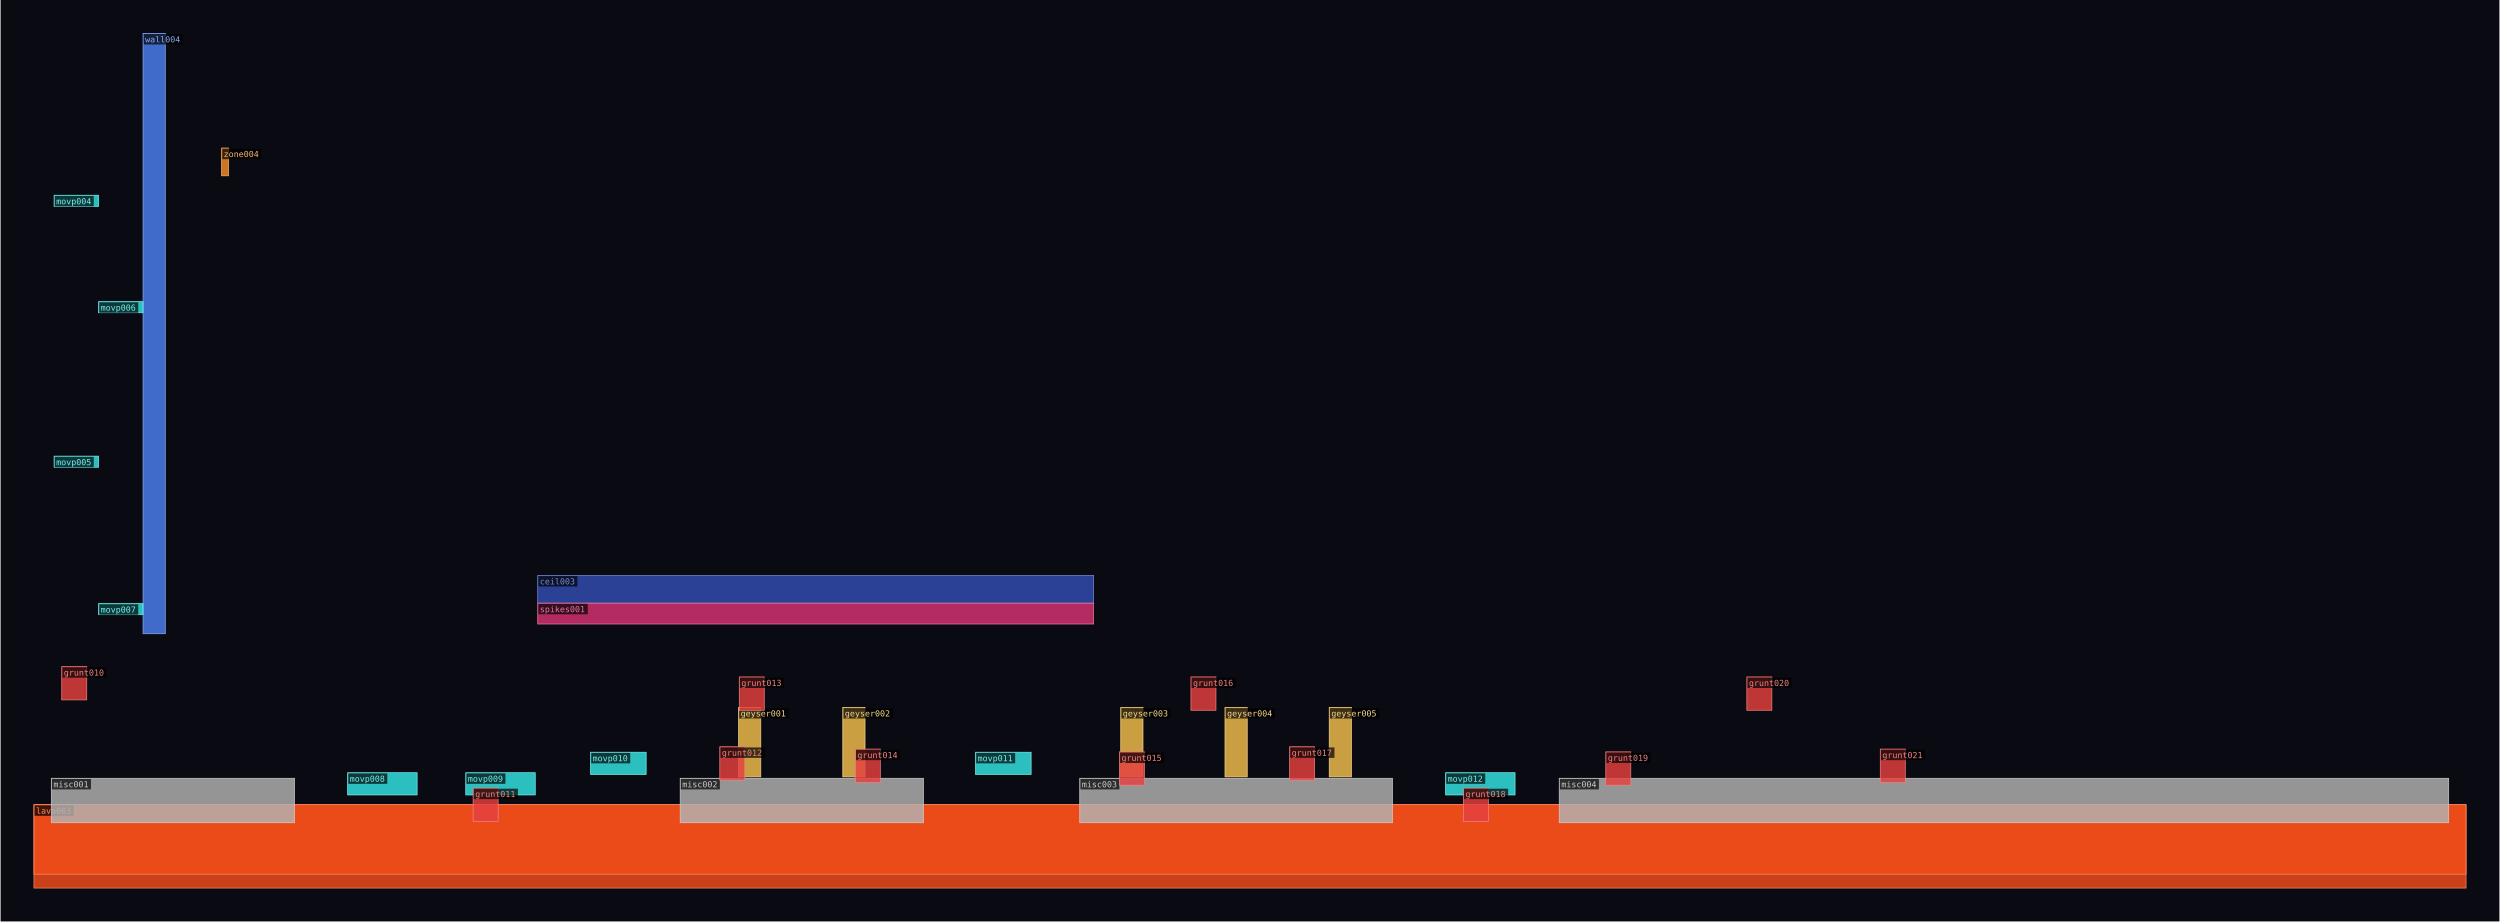
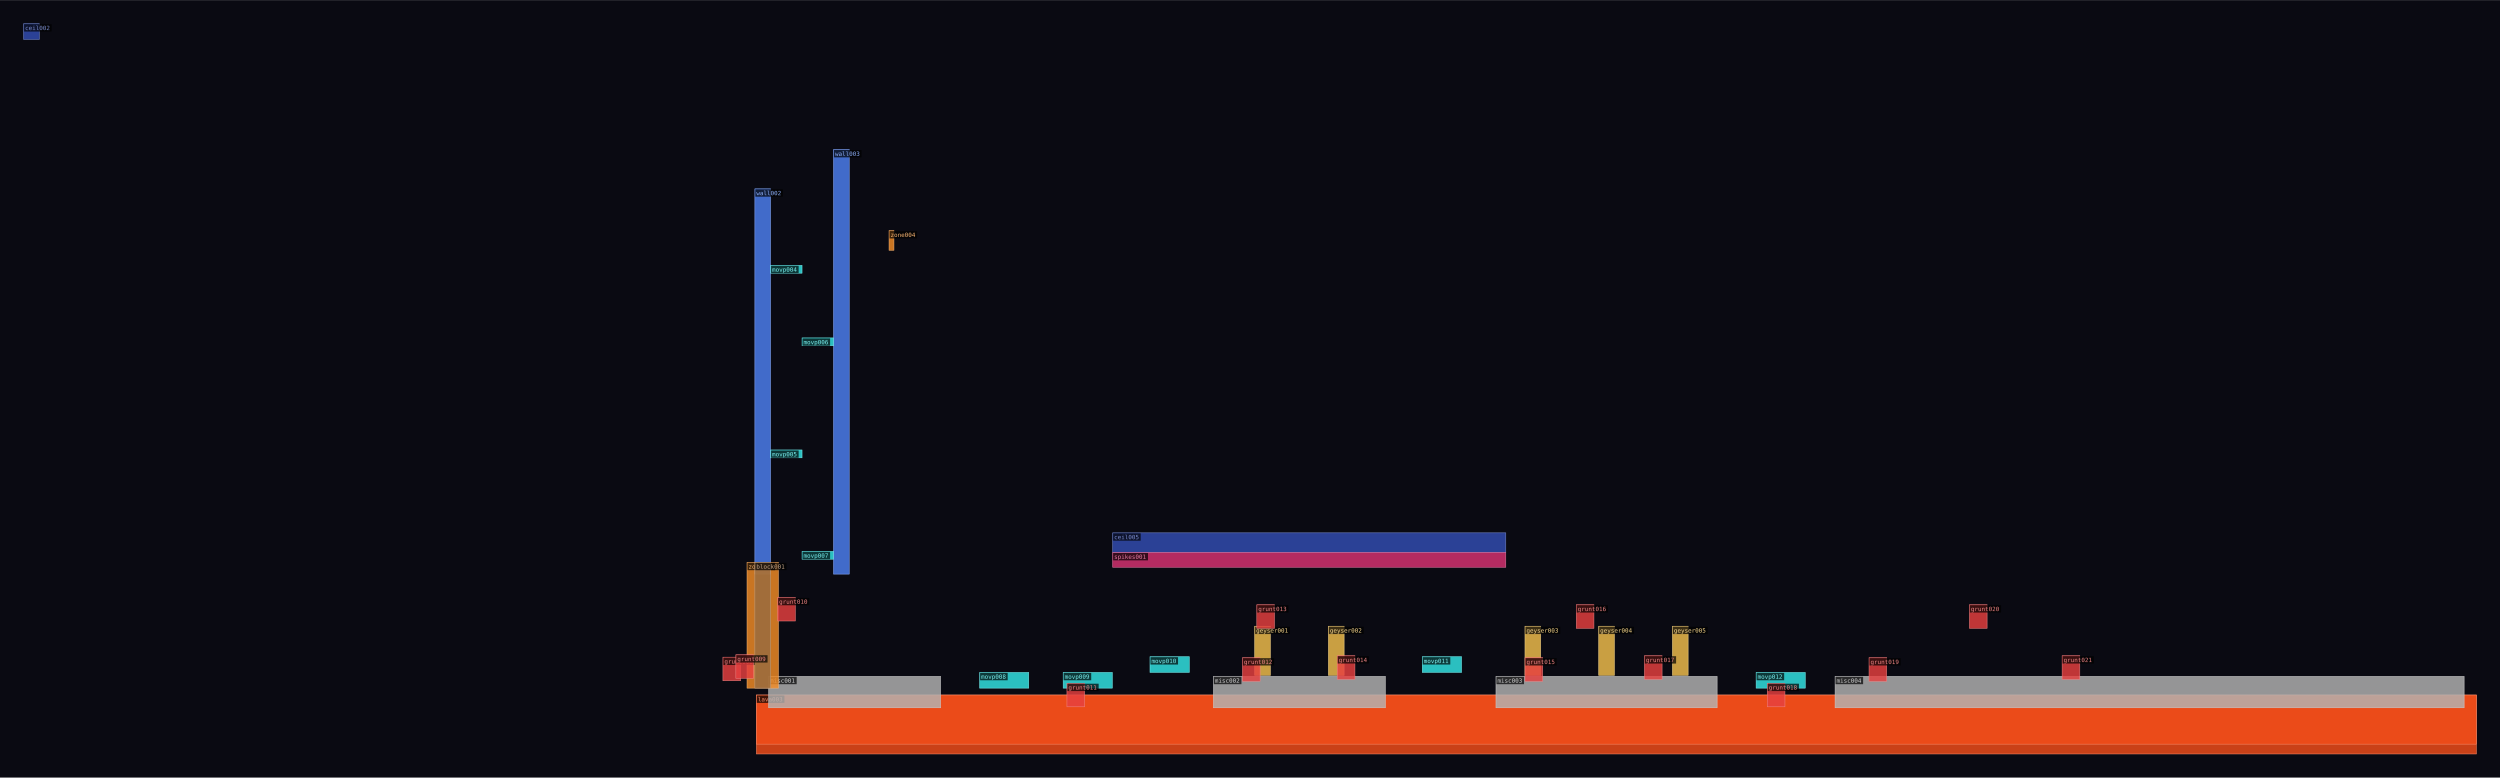
- <svg xmlns="http://www.w3.org/2000/svg" viewBox="2854 384 7192 2652" width="2800" height="1032" font-family="monospace">
-   <rect x="2854" y="384" width="7192" height="2652" fill="#0a0a12" />
+ <svg xmlns="http://www.w3.org/2000/svg" viewBox="-128 -128 10174 3164" width="2800" height="871" font-family="monospace">
+   <rect x="-128" y="-128" width="10174" height="3164" fill="#0a0a12" />
  <rect x="2950" y="2700" width="7000" height="240" fill="#f24d1a" fill-opacity="0.82" stroke="#f78b6a" stroke-width="2" />
  <rect x="2952" y="2702" width="112.16" height="30" fill="#000000" fill-opacity="0.7" />
  <text x="2956" y="2726" font-size="24" fill="#f78b6a">lava004</text>
  <rect x="2950" y="2700" width="7000" height="200" fill="#f24d1a" fill-opacity="0.82" stroke="#f78b6a" stroke-width="2" />
  <rect x="2952" y="2702" width="112.16" height="30" fill="#000000" fill-opacity="0.7" />
  <text x="2956" y="2726" font-size="24" fill="#f78b6a">lava003</text>
  <rect x="7340" y="2624" width="2560" height="128" fill="#b3b3b3" fill-opacity="0.82" stroke="#cdcdcd" stroke-width="2" />
  <rect x="7342" y="2626" width="112.16" height="30" fill="#000000" fill-opacity="0.7" />
  <text x="7346" y="2650" font-size="24" fill="#cdcdcd">misc004</text>
  <rect x="4400" y="2040" width="1600" height="80" fill="#334db3" fill-opacity="0.82" stroke="#7a8bcd" stroke-width="2" />
  <rect x="4402" y="2042" width="112.16" height="30" fill="#000000" fill-opacity="0.7" />
-   <text x="4406" y="2066" font-size="24" fill="#7a8bcd">ceil003</text>
+   <text x="4406" y="2066" font-size="24" fill="#7a8bcd">ceil005</text>
  <rect x="5960" y="2624" width="900" height="128" fill="#b3b3b3" fill-opacity="0.82" stroke="#cdcdcd" stroke-width="2" />
  <rect x="5962" y="2626" width="112.16" height="30" fill="#000000" fill-opacity="0.7" />
  <text x="5966" y="2650" font-size="24" fill="#cdcdcd">misc003</text>
  <rect x="3264" y="480" width="64" height="1728" fill="#4d80f2" fill-opacity="0.82" stroke="#8bacf7" stroke-width="2" />
  <rect x="3266" y="482" width="112.16" height="30" fill="#000000" fill-opacity="0.7" />
-   <text x="3270" y="506" font-size="24" fill="#8bacf7">wall004</text>
+   <text x="3270" y="506" font-size="24" fill="#8bacf7">wall003</text>
+   <rect x="2944" y="640" width="64" height="1568" fill="#4d80f2" fill-opacity="0.82" stroke="#8bacf7" stroke-width="2" />
+   <rect x="2946" y="642" width="112.16" height="30" fill="#000000" fill-opacity="0.7" />
+   <text x="2950" y="666" font-size="24" fill="#8bacf7">wall002</text>
  <rect x="4400" y="2120" width="1600" height="60" fill="#d93373" fill-opacity="0.82" stroke="#e67aa4" stroke-width="2" />
  <rect x="4402" y="2122" width="141.92" height="30" fill="#000000" fill-opacity="0.7" />
  <text x="4406" y="2146" font-size="24" fill="#e67aa4">spikes001</text>
  <rect x="4810" y="2624" width="700" height="128" fill="#b3b3b3" fill-opacity="0.82" stroke="#cdcdcd" stroke-width="2" />
  <rect x="4812" y="2626" width="112.16" height="30" fill="#000000" fill-opacity="0.7" />
  <text x="4816" y="2650" font-size="24" fill="#cdcdcd">misc002</text>
  <rect x="3000" y="2624" width="700" height="128" fill="#b3b3b3" fill-opacity="0.82" stroke="#cdcdcd" stroke-width="2" />
  <rect x="3002" y="2626" width="112.16" height="30" fill="#000000" fill-opacity="0.7" />
  <text x="3006" y="2650" font-size="24" fill="#cdcdcd">misc001</text>
+   <rect x="2912" y="2160" width="128" height="512" fill="#f28c26" fill-opacity="0.82" stroke="#f7b472" stroke-width="2" />
+   <rect x="2914" y="2162" width="112.16" height="30" fill="#000000" fill-opacity="0.7" />
+   <text x="2918" y="2186" font-size="24" fill="#f7b472">zone003</text>
+   <rect x="2944" y="2160" width="64" height="512" fill="#996b40" fill-opacity="0.82" stroke="#bd9f83" stroke-width="2" />
+   <rect x="2946" y="2162" width="127.04" height="30" fill="#000000" fill-opacity="0.7" />
+   <text x="2950" y="2186" font-size="24" fill="#bd9f83">block001</text>
+   <rect x="4978" y="2420" width="64" height="200" fill="#f2bf4d" fill-opacity="0.82" stroke="#f7d68b" stroke-width="2" />
+   <rect x="4980" y="2422" width="141.92" height="30" fill="#000000" fill-opacity="0.7" />
+   <text x="4984" y="2446" font-size="24" fill="#f7d68b">geyser001</text>
+   <rect x="5278" y="2420" width="64" height="200" fill="#f2bf4d" fill-opacity="0.82" stroke="#f7d68b" stroke-width="2" />
+   <rect x="5280" y="2422" width="141.92" height="30" fill="#000000" fill-opacity="0.7" />
+   <text x="5284" y="2446" font-size="24" fill="#f7d68b">geyser002</text>
  <rect x="6078" y="2420" width="64" height="200" fill="#f2bf4d" fill-opacity="0.82" stroke="#f7d68b" stroke-width="2" />
  <rect x="6080" y="2422" width="141.92" height="30" fill="#000000" fill-opacity="0.7" />
  <text x="6084" y="2446" font-size="24" fill="#f7d68b">geyser003</text>
-   <rect x="5278" y="2420" width="64" height="200" fill="#f2bf4d" fill-opacity="0.82" stroke="#f7d68b" stroke-width="2" />
-   <rect x="5280" y="2422" width="141.92" height="30" fill="#000000" fill-opacity="0.7" />
-   <text x="5284" y="2446" font-size="24" fill="#f7d68b">geyser002</text>
-   <rect x="4978" y="2420" width="64" height="200" fill="#f2bf4d" fill-opacity="0.82" stroke="#f7d68b" stroke-width="2" />
-   <rect x="4980" y="2422" width="141.92" height="30" fill="#000000" fill-opacity="0.7" />
-   <text x="4984" y="2446" font-size="24" fill="#f7d68b">geyser001</text>
-   <rect x="7012.83" y="2608" width="200" height="64" fill="#33e6e6" fill-opacity="0.82" stroke="#7aeeee" stroke-width="2" />
-   <rect x="7014.83" y="2610" width="112.16" height="30" fill="#000000" fill-opacity="0.7" />
-   <text x="7018.83" y="2634" font-size="24" fill="#7aeeee">movp012</text>
-   <rect x="4192.83" y="2608" width="200" height="64" fill="#33e6e6" fill-opacity="0.82" stroke="#7aeeee" stroke-width="2" />
-   <rect x="4194.83" y="2610" width="112.16" height="30" fill="#000000" fill-opacity="0.7" />
-   <text x="4198.83" y="2634" font-size="24" fill="#7aeeee">movp009</text>
-   <rect x="3852.83" y="2608" width="200" height="64" fill="#33e6e6" fill-opacity="0.82" stroke="#7aeeee" stroke-width="2" />
-   <rect x="3854.83" y="2610" width="112.16" height="30" fill="#000000" fill-opacity="0.7" />
-   <text x="3858.83" y="2634" font-size="24" fill="#7aeeee">movp008</text>
  <rect x="6378" y="2420" width="64" height="200" fill="#f2bf4d" fill-opacity="0.82" stroke="#f7d68b" stroke-width="2" />
  <rect x="6380" y="2422" width="141.92" height="30" fill="#000000" fill-opacity="0.7" />
  <text x="6384" y="2446" font-size="24" fill="#f7d68b">geyser004</text>
  <rect x="6678" y="2420" width="64" height="200" fill="#f2bf4d" fill-opacity="0.82" stroke="#f7d68b" stroke-width="2" />
  <rect x="6680" y="2422" width="141.92" height="30" fill="#000000" fill-opacity="0.7" />
  <text x="6684" y="2446" font-size="24" fill="#f7d68b">geyser005</text>
-   <rect x="4552" y="2549" width="160" height="64" fill="#33e6e6" fill-opacity="0.82" stroke="#7aeeee" stroke-width="2" />
-   <rect x="4554" y="2551" width="112.16" height="30" fill="#000000" fill-opacity="0.7" />
-   <text x="4558" y="2575" font-size="24" fill="#7aeeee">movp010</text>
-   <rect x="5660" y="2549" width="160" height="64" fill="#33e6e6" fill-opacity="0.82" stroke="#7aeeee" stroke-width="2" />
-   <rect x="5662" y="2551" width="112.16" height="30" fill="#000000" fill-opacity="0.7" />
-   <text x="5666" y="2575" font-size="24" fill="#7aeeee">movp011</text>
+   <rect x="7018.66" y="2608" width="200" height="64" fill="#33e6e6" fill-opacity="0.82" stroke="#7aeeee" stroke-width="2" />
+   <rect x="7020.66" y="2610" width="112.16" height="30" fill="#000000" fill-opacity="0.7" />
+   <text x="7024.66" y="2634" font-size="24" fill="#7aeeee">movp012</text>
+   <rect x="4198.66" y="2608" width="200" height="64" fill="#33e6e6" fill-opacity="0.82" stroke="#7aeeee" stroke-width="2" />
+   <rect x="4200.66" y="2610" width="112.16" height="30" fill="#000000" fill-opacity="0.7" />
+   <text x="4204.66" y="2634" font-size="24" fill="#7aeeee">movp009</text>
+   <rect x="3858.67" y="2608" width="200" height="64" fill="#33e6e6" fill-opacity="0.82" stroke="#7aeeee" stroke-width="2" />
+   <rect x="3860.67" y="2610" width="112.16" height="30" fill="#000000" fill-opacity="0.7" />
+   <text x="3864.67" y="2634" font-size="24" fill="#7aeeee">movp008</text>
+   <rect x="4552" y="2544" width="160" height="64" fill="#33e6e6" fill-opacity="0.82" stroke="#7aeeee" stroke-width="2" />
+   <rect x="4554" y="2546" width="112.16" height="30" fill="#000000" fill-opacity="0.7" />
+   <text x="4558" y="2570" font-size="24" fill="#7aeeee">movp010</text>
+   <rect x="5660" y="2544" width="160" height="64" fill="#33e6e6" fill-opacity="0.82" stroke="#7aeeee" stroke-width="2" />
+   <rect x="5662" y="2546" width="112.16" height="30" fill="#000000" fill-opacity="0.7" />
+   <text x="5666" y="2570" font-size="24" fill="#7aeeee">movp011</text>
  <rect x="8264" y="2539.94" width="72" height="96" fill="#e64040" fill-opacity="0.82" stroke="#ee8383" stroke-width="2" />
  <rect x="8266" y="2541.94" width="127.04" height="30" fill="#000000" fill-opacity="0.7" />
  <text x="8270" y="2565.94" font-size="24" fill="#ee8383">grunt021</text>
-   <rect x="6564" y="2533.23" width="72" height="96" fill="#e64040" fill-opacity="0.82" stroke="#ee8383" stroke-width="2" />
-   <rect x="6566" y="2535.23" width="127.04" height="30" fill="#000000" fill-opacity="0.7" />
-   <text x="6570" y="2559.23" font-size="24" fill="#ee8383">grunt017</text>
+   <rect x="6564" y="2539.99" width="72" height="96" fill="#e64040" fill-opacity="0.82" stroke="#ee8383" stroke-width="2" />
+   <rect x="6566" y="2541.99" width="127.04" height="30" fill="#000000" fill-opacity="0.7" />
+   <text x="6570" y="2565.99" font-size="24" fill="#ee8383">grunt017</text>
  <rect x="5314" y="2539.94" width="72" height="96" fill="#e64040" fill-opacity="0.82" stroke="#ee8383" stroke-width="2" />
  <rect x="5316" y="2541.94" width="127.04" height="30" fill="#000000" fill-opacity="0.7" />
  <text x="5320" y="2565.94" font-size="24" fill="#ee8383">grunt014</text>
-   <rect x="4980" y="2332.26" width="72" height="96" fill="#e64040" fill-opacity="0.82" stroke="#ee8383" stroke-width="2" />
-   <rect x="4982" y="2334.26" width="127.04" height="30" fill="#000000" fill-opacity="0.7" />
-   <text x="4986" y="2358.26" font-size="24" fill="#ee8383">grunt013</text>
-   <rect x="6280" y="2332.26" width="72" height="96" fill="#e64040" fill-opacity="0.82" stroke="#ee8383" stroke-width="2" />
-   <rect x="6282" y="2334.26" width="127.04" height="30" fill="#000000" fill-opacity="0.7" />
-   <text x="6286" y="2358.26" font-size="24" fill="#ee8383">grunt016</text>
-   <rect x="7880" y="2332.26" width="72" height="96" fill="#e64040" fill-opacity="0.82" stroke="#ee8383" stroke-width="2" />
-   <rect x="7882" y="2334.26" width="127.04" height="30" fill="#000000" fill-opacity="0.7" />
-   <text x="7886" y="2358.26" font-size="24" fill="#ee8383">grunt020</text>
+   <rect x="7478.17" y="2547.93" width="72" height="96" fill="#e64040" fill-opacity="0.82" stroke="#ee8383" stroke-width="2" />
+   <rect x="7480.17" y="2549.93" width="127.04" height="30" fill="#000000" fill-opacity="0.7" />
+   <text x="7484.17" y="2573.93" font-size="24" fill="#ee8383">grunt019</text>
+   <rect x="6078.17" y="2547.93" width="72" height="96" fill="#e64040" fill-opacity="0.82" stroke="#ee8383" stroke-width="2" />
+   <rect x="6080.17" y="2549.93" width="127.04" height="30" fill="#000000" fill-opacity="0.7" />
+   <text x="6084.17" y="2573.93" font-size="24" fill="#ee8383">grunt015</text>
+   <rect x="4986.67" y="2332.5" width="72" height="96" fill="#e64040" fill-opacity="0.82" stroke="#ee8383" stroke-width="2" />
+   <rect x="4988.67" y="2334.5" width="127.04" height="30" fill="#000000" fill-opacity="0.7" />
+   <text x="4992.67" y="2358.5" font-size="24" fill="#ee8383">grunt013</text>
+   <rect x="6286.67" y="2332.5" width="72" height="96" fill="#e64040" fill-opacity="0.82" stroke="#ee8383" stroke-width="2" />
+   <rect x="6288.67" y="2334.5" width="127.04" height="30" fill="#000000" fill-opacity="0.7" />
+   <text x="6292.67" y="2358.5" font-size="24" fill="#ee8383">grunt016</text>
+   <rect x="7886.67" y="2332.5" width="72" height="96" fill="#e64040" fill-opacity="0.82" stroke="#ee8383" stroke-width="2" />
+   <rect x="7888.67" y="2334.5" width="127.04" height="30" fill="#000000" fill-opacity="0.7" />
+   <text x="7892.67" y="2358.5" font-size="24" fill="#ee8383">grunt020</text>
  <rect x="4214" y="2652" width="72" height="96" fill="#e64040" fill-opacity="0.82" stroke="#ee8383" stroke-width="2" />
  <rect x="4216" y="2654" width="127.04" height="30" fill="#000000" fill-opacity="0.7" />
  <text x="4220" y="2678" font-size="24" fill="#ee8383">grunt011</text>
  <rect x="7064" y="2652" width="72" height="96" fill="#e64040" fill-opacity="0.82" stroke="#ee8383" stroke-width="2" />
  <rect x="7066" y="2654" width="127.04" height="30" fill="#000000" fill-opacity="0.7" />
  <text x="7070" y="2678" font-size="24" fill="#ee8383">grunt018</text>
-   <rect x="7474" y="2547.93" width="72" height="96" fill="#e64040" fill-opacity="0.82" stroke="#ee8383" stroke-width="2" />
-   <rect x="7476" y="2549.93" width="127.04" height="30" fill="#000000" fill-opacity="0.7" />
-   <text x="7480" y="2573.93" font-size="24" fill="#ee8383">grunt019</text>
-   <rect x="6074" y="2547.93" width="72" height="96" fill="#e64040" fill-opacity="0.82" stroke="#ee8383" stroke-width="2" />
-   <rect x="6076" y="2549.93" width="127.04" height="30" fill="#000000" fill-opacity="0.7" />
-   <text x="6080" y="2573.93" font-size="24" fill="#ee8383">grunt015</text>
-   <rect x="4924" y="2533.23" width="72" height="96" fill="#e64040" fill-opacity="0.82" stroke="#ee8383" stroke-width="2" />
-   <rect x="4926" y="2535.23" width="127.04" height="30" fill="#000000" fill-opacity="0.7" />
-   <text x="4930" y="2559.23" font-size="24" fill="#ee8383">grunt012</text>
-   <rect x="3030" y="2302.43" width="72" height="96" fill="#e64040" fill-opacity="0.82" stroke="#ee8383" stroke-width="2" />
-   <rect x="3032" y="2304.43" width="127.04" height="30" fill="#000000" fill-opacity="0.7" />
-   <text x="3036" y="2328.43" font-size="24" fill="#ee8383">grunt010</text>
-   <rect x="3136" y="2121.17" width="128" height="32" fill="#33e6e6" fill-opacity="0.82" stroke="#7aeeee" stroke-width="2" />
-   <rect x="3138" y="2123.17" width="112.16" height="30" fill="#000000" fill-opacity="0.7" />
-   <text x="3142" y="2147.17" font-size="24" fill="#7aeeee">movp007</text>
-   <rect x="3008" y="1696.83" width="128" height="32" fill="#33e6e6" fill-opacity="0.82" stroke="#7aeeee" stroke-width="2" />
-   <rect x="3010" y="1698.83" width="112.16" height="30" fill="#000000" fill-opacity="0.7" />
-   <text x="3014" y="1722.83" font-size="24" fill="#7aeeee">movp005</text>
-   <rect x="3136" y="1252.08" width="128" height="32" fill="#33e6e6" fill-opacity="0.82" stroke="#7aeeee" stroke-width="2" />
-   <rect x="3138" y="1254.08" width="112.16" height="30" fill="#000000" fill-opacity="0.7" />
-   <text x="3142" y="1278.08" font-size="24" fill="#7aeeee">movp006</text>
-   <rect x="3008" y="945.92" width="128" height="32" fill="#33e6e6" fill-opacity="0.82" stroke="#7aeeee" stroke-width="2" />
-   <rect x="3010" y="947.92" width="112.16" height="30" fill="#000000" fill-opacity="0.7" />
-   <text x="3014" y="971.92" font-size="24" fill="#7aeeee">movp004</text>
+   <rect x="4928.17" y="2547.93" width="72" height="96" fill="#e64040" fill-opacity="0.82" stroke="#ee8383" stroke-width="2" />
+   <rect x="4930.17" y="2549.93" width="127.04" height="30" fill="#000000" fill-opacity="0.7" />
+   <text x="4934.17" y="2573.93" font-size="24" fill="#ee8383">grunt012</text>
+   <rect x="3036.67" y="2302.83" width="72" height="96" fill="#e64040" fill-opacity="0.82" stroke="#ee8383" stroke-width="2" />
+   <rect x="3038.67" y="2304.83" width="127.04" height="30" fill="#000000" fill-opacity="0.7" />
+   <text x="3042.67" y="2328.83" font-size="24" fill="#ee8383">grunt010</text>
+   <rect x="2814" y="2545.99" width="72" height="96" fill="#e64040" fill-opacity="0.82" stroke="#ee8383" stroke-width="2" />
+   <rect x="2816" y="2547.99" width="127.04" height="30" fill="#000000" fill-opacity="0.7" />
+   <text x="2820" y="2571.99" font-size="24" fill="#ee8383">grunt008</text>
+   <rect x="2866.59" y="2535.93" width="72" height="96" fill="#e64040" fill-opacity="0.82" stroke="#ee8383" stroke-width="2" />
+   <rect x="2868.59" y="2537.93" width="127.04" height="30" fill="#000000" fill-opacity="0.7" />
+   <text x="2872.59" y="2561.93" font-size="24" fill="#ee8383">grunt009</text>
+   <rect x="-32" y="-32" width="64" height="64" fill="#334db3" fill-opacity="0.82" stroke="#7a8bcd" stroke-width="2" />
+   <rect x="-30" y="-30" width="112.16" height="30" fill="#000000" fill-opacity="0.7" />
+   <text x="-26" y="-6" font-size="24" fill="#7a8bcd">ceil002</text>
+   <rect x="3136" y="2115.33" width="128" height="32" fill="#33e6e6" fill-opacity="0.82" stroke="#7aeeee" stroke-width="2" />
+   <rect x="3138" y="2117.33" width="112.16" height="30" fill="#000000" fill-opacity="0.7" />
+   <text x="3142" y="2141.33" font-size="24" fill="#7aeeee">movp007</text>
+   <rect x="3008" y="1702.67" width="128" height="32" fill="#33e6e6" fill-opacity="0.82" stroke="#7aeeee" stroke-width="2" />
+   <rect x="3010" y="1704.67" width="112.16" height="30" fill="#000000" fill-opacity="0.7" />
+   <text x="3014" y="1728.67" font-size="24" fill="#7aeeee">movp005</text>
+   <rect x="3136" y="1246.67" width="128" height="32" fill="#33e6e6" fill-opacity="0.82" stroke="#7aeeee" stroke-width="2" />
+   <rect x="3138" y="1248.67" width="112.16" height="30" fill="#000000" fill-opacity="0.7" />
+   <text x="3142" y="1272.67" font-size="24" fill="#7aeeee">movp006</text>
+   <rect x="3008" y="951.33" width="128" height="32" fill="#33e6e6" fill-opacity="0.82" stroke="#7aeeee" stroke-width="2" />
+   <rect x="3010" y="953.33" width="112.16" height="30" fill="#000000" fill-opacity="0.7" />
+   <text x="3014" y="977.33" font-size="24" fill="#7aeeee">movp004</text>
  <rect x="3490" y="810" width="20" height="80" fill="#f28c26" fill-opacity="0.82" stroke="#f7b472" stroke-width="2" />
  <rect x="3492" y="812" width="112.16" height="30" fill="#000000" fill-opacity="0.7" />
  <text x="3496" y="836" font-size="24" fill="#f7b472">zone004</text>
</svg>
